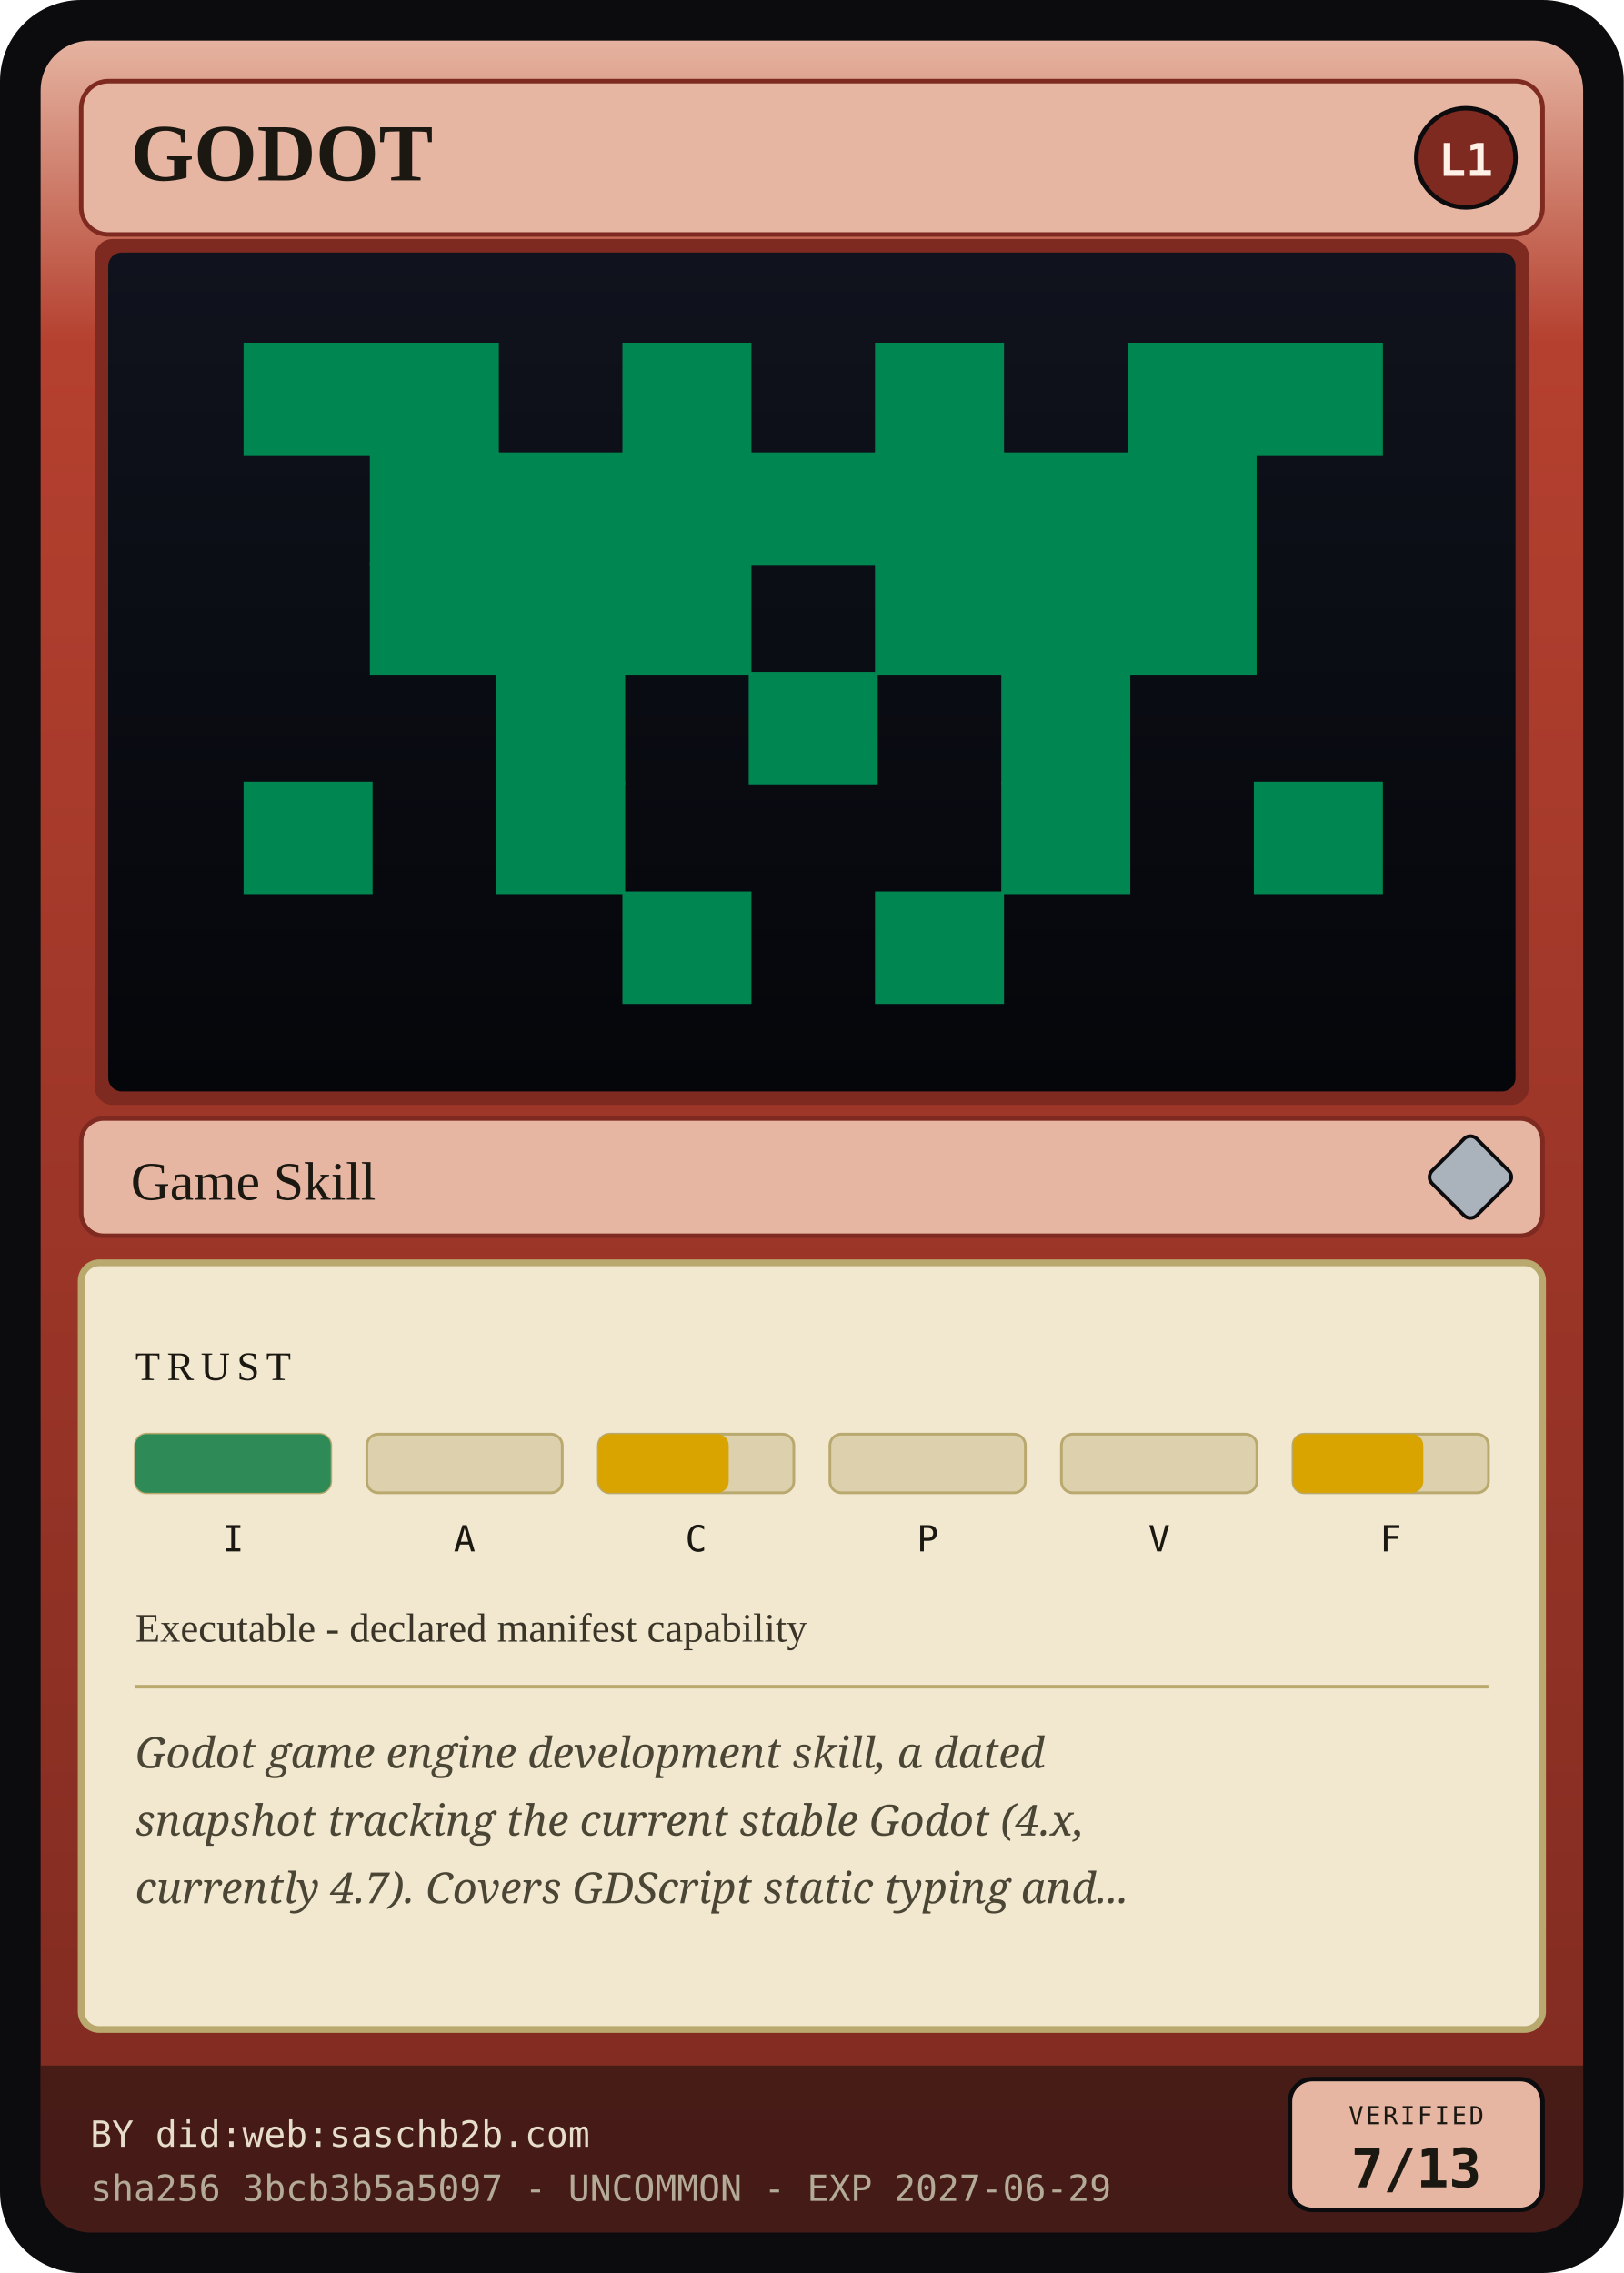
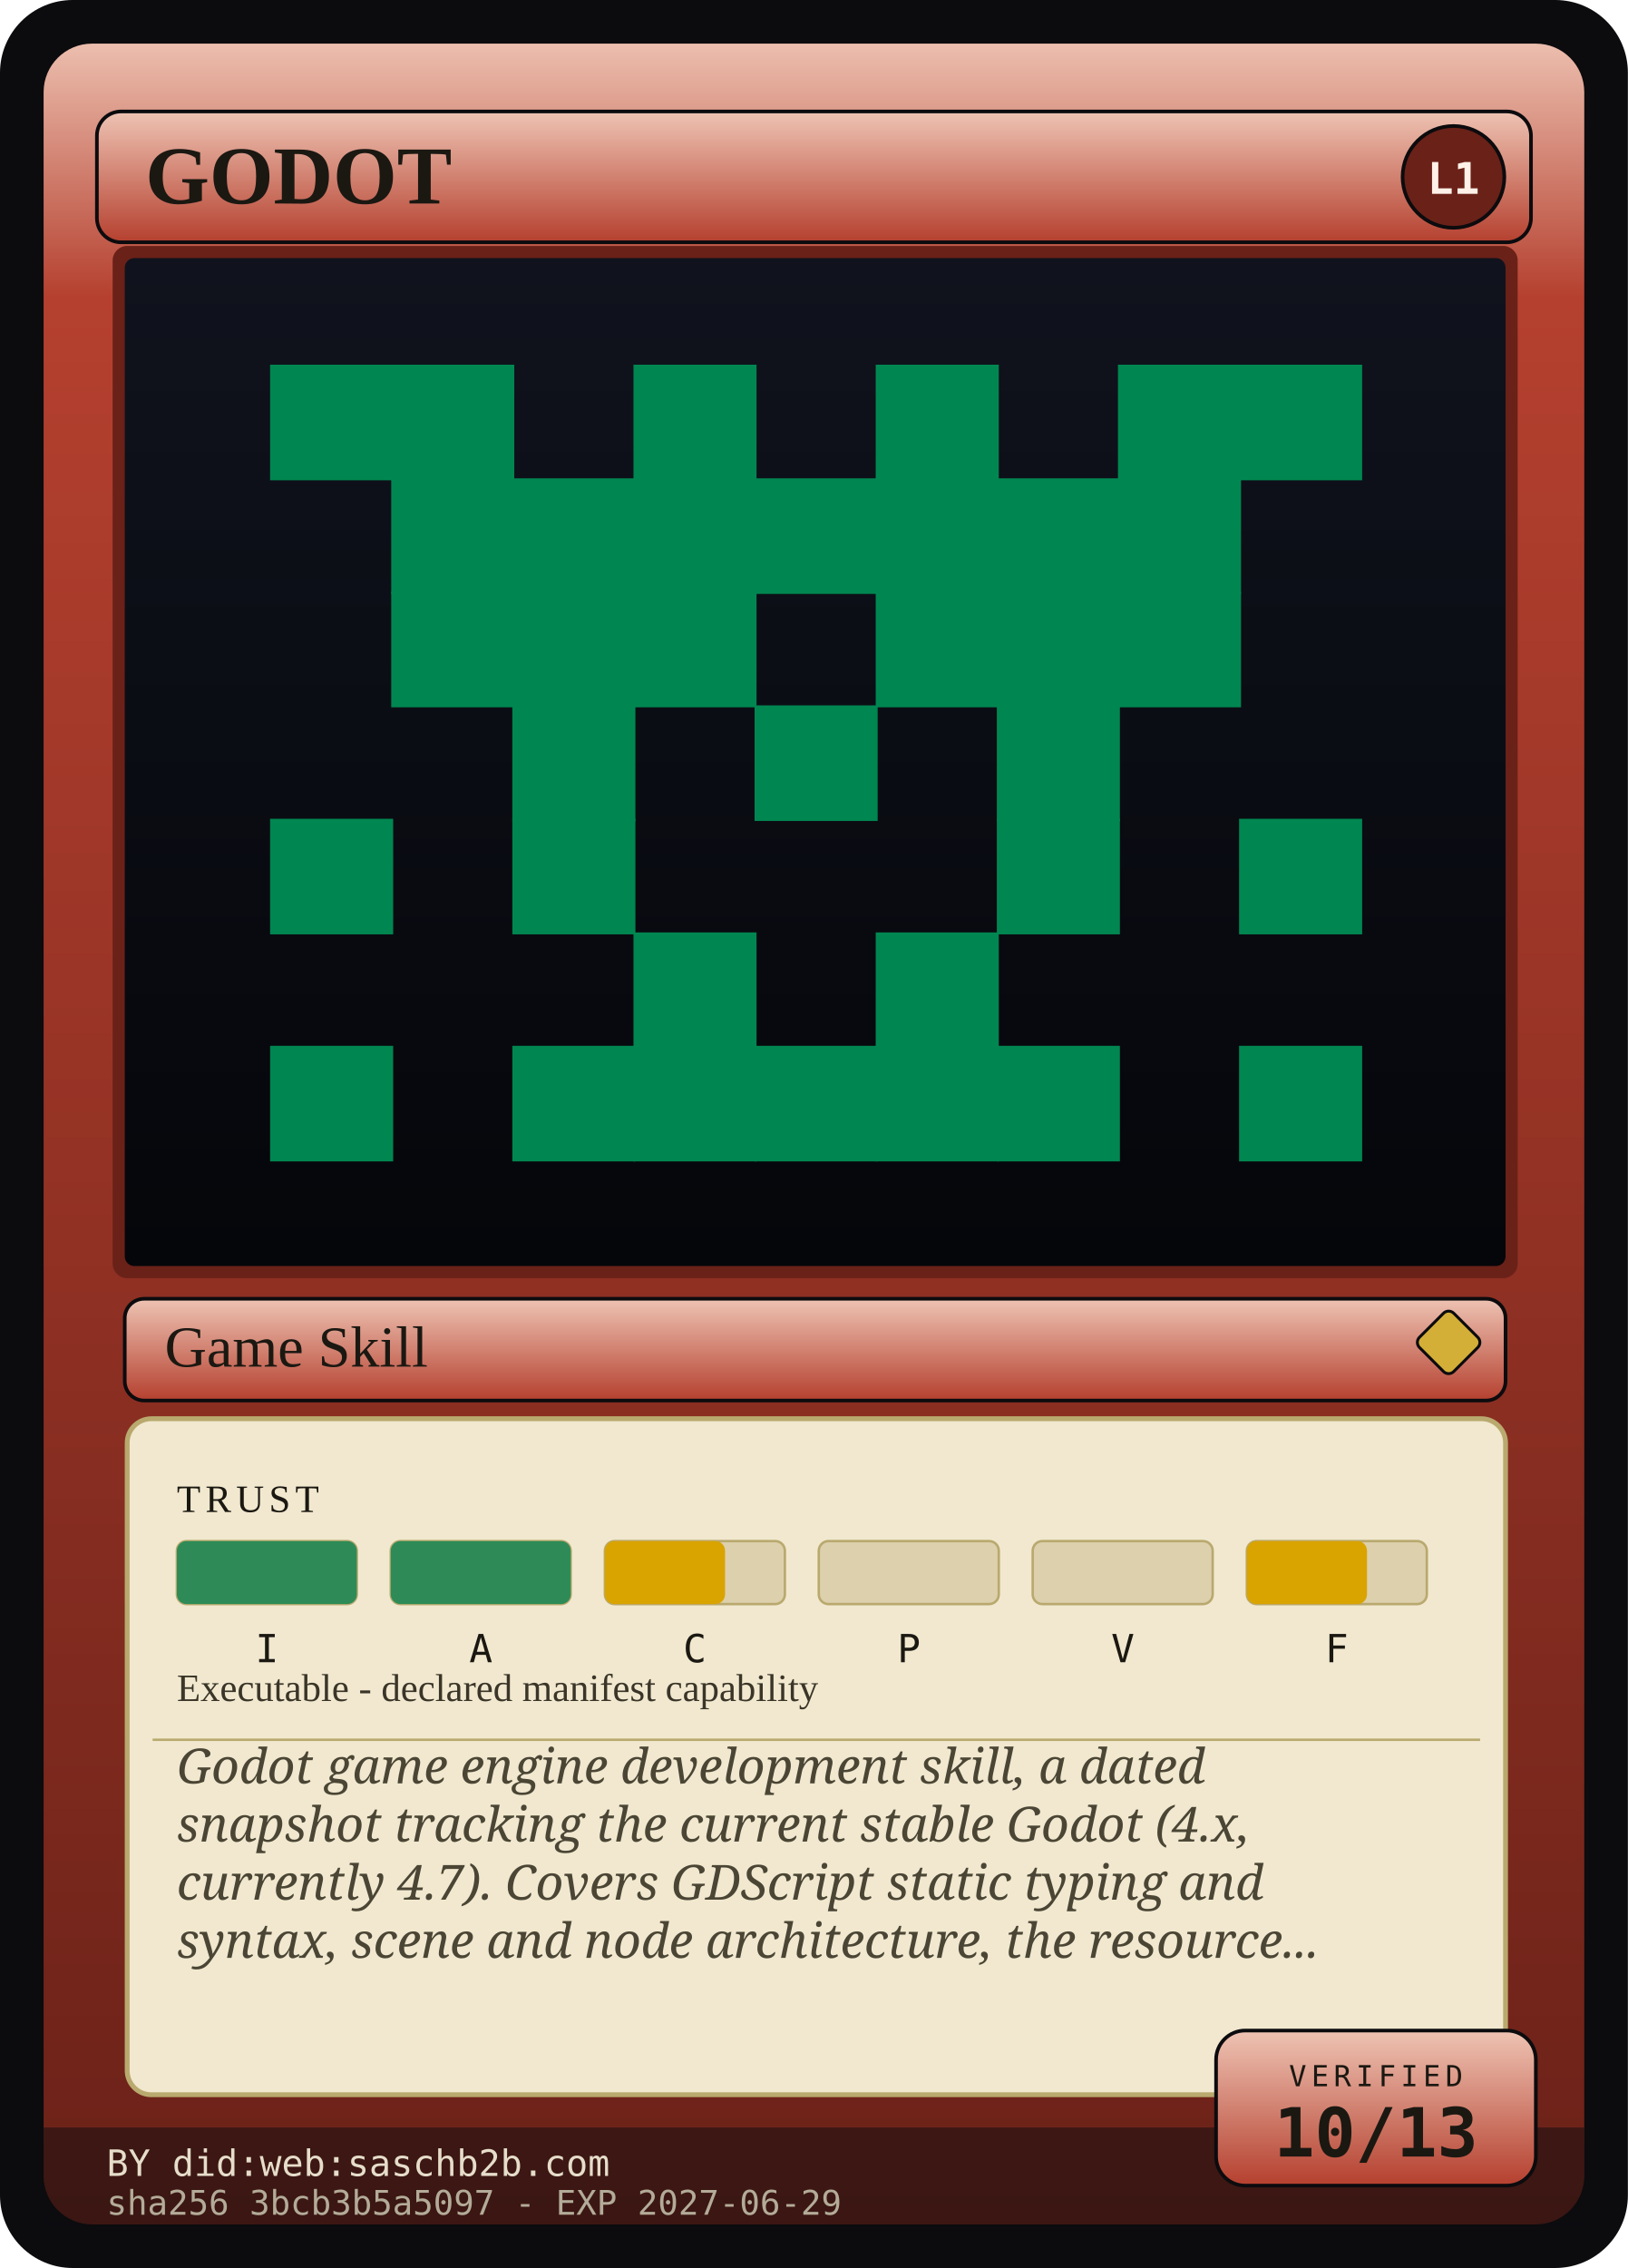
- <svg xmlns="http://www.w3.org/2000/svg" width="360" height="504" viewBox="0 0 360 504" font-family="Georgia,'Times New Roman',serif">
+ <svg xmlns="http://www.w3.org/2000/svg" width="672" height="936" viewBox="0 0 672 936" font-family="Georgia,'Times New Roman',serif">
  <defs>
    <linearGradient id="frame" x1="0" y1="0" x2="0" y2="1">
-       <stop offset="0" stop-color="#e6b6a3" />
-       <stop offset="0.14" stop-color="#b5402f" />
-       <stop offset="1" stop-color="#7e2a20" />
+       <stop offset="0" stop-color="#eec3b3" />
+       <stop offset="0.12" stop-color="#b5402f" />
+       <stop offset="1" stop-color="#6a2118" />
+     </linearGradient>
+     <linearGradient id="plate" x1="0" y1="0" x2="0" y2="1">
+       <stop offset="0" stop-color="#eec3b3" />
+       <stop offset="1" stop-color="#b5402f" />
    </linearGradient>
    <linearGradient id="art" x1="0" y1="0" x2="0" y2="1">
      <stop offset="0" stop-color="#10131d" />
      <stop offset="1" stop-color="#05060a" />
    </linearGradient>
    <clipPath id="scr">
-       <rect x="24" y="56" width="312" height="186" rx="3" />
+       <rect x="51.5" y="106.5" width="570" height="416" rx="4" />
    </clipPath>
  </defs>
-   <rect x="0" y="0" width="360" height="504" rx="18" fill="#0c0b0e" />
-   <rect x="9" y="9" width="342" height="486" rx="11" fill="url(#frame)" />
-   <rect x="18" y="18" width="324" height="34" rx="6" fill="#e6b6a3" stroke="#7e2a20" stroke-width="1" />
-   <text x="29" y="40" font-size="18" font-weight="bold" fill="#1b1812">GODOT</text>
-   <circle cx="325" cy="35" r="11" fill="#7e2a20" stroke="#0c0b0e" stroke-width="1" />
-   <text x="325" y="39" font-size="10" font-weight="bold" fill="#fff1e8" text-anchor="middle" font-family="ui-monospace,monospace">L1</text>
-   <rect x="21" y="53" width="318" height="192" rx="4" fill="#7e2a20" />
+   <rect x="0" y="0" width="672" height="936" rx="30" fill="#0c0b0e" />
+   <rect x="18" y="18" width="636" height="900" rx="20" fill="url(#frame)" />
+   <rect x="40" y="46" width="592" height="54" rx="10" fill="url(#plate)" stroke="#0c0b0e" stroke-width="1.5" />
+   <text x="60" y="84" font-size="34" font-weight="bold" fill="#1b1812">GODOT</text>
+   <circle cx="600" cy="73" r="21" fill="#6a2118" stroke="#0c0b0e" stroke-width="1.5" />
+   <text x="600" y="80" font-size="18" font-weight="bold" fill="#fff1e8" text-anchor="middle" font-family="ui-monospace,monospace">L1</text>
+   <rect x="46.5" y="101.5" width="580" height="426" rx="6" fill="#6a2118" />
  <g clip-path="url(#scr)">
-     <rect x="24" y="56" width="312" height="186" fill="url(#art)" />
-     <rect x="54.00" y="76.00" width="28.60" height="24.93" fill="#008751" />
-     <rect x="278.00" y="76.00" width="28.60" height="24.93" fill="#008751" />
-     <rect x="82.00" y="76.00" width="28.60" height="24.93" fill="#008751" />
-     <rect x="250.00" y="76.00" width="28.60" height="24.93" fill="#008751" />
-     <rect x="138.00" y="76.00" width="28.60" height="24.93" fill="#008751" />
-     <rect x="194.00" y="76.00" width="28.60" height="24.93" fill="#008751" />
-     <rect x="82.00" y="100.33" width="28.60" height="24.93" fill="#008751" />
-     <rect x="250.00" y="100.33" width="28.60" height="24.93" fill="#008751" />
-     <rect x="110.00" y="100.33" width="28.60" height="24.93" fill="#008751" />
-     <rect x="222.00" y="100.33" width="28.60" height="24.93" fill="#008751" />
-     <rect x="138.00" y="100.33" width="28.60" height="24.93" fill="#008751" />
-     <rect x="194.00" y="100.33" width="28.60" height="24.93" fill="#008751" />
-     <rect x="166.00" y="100.33" width="28.60" height="24.93" fill="#008751" />
-     <rect x="82.00" y="124.67" width="28.60" height="24.93" fill="#008751" />
-     <rect x="250.00" y="124.67" width="28.60" height="24.93" fill="#008751" />
-     <rect x="110.00" y="124.67" width="28.60" height="24.93" fill="#008751" />
-     <rect x="222.00" y="124.67" width="28.60" height="24.93" fill="#008751" />
-     <rect x="138.00" y="124.67" width="28.60" height="24.93" fill="#008751" />
-     <rect x="194.00" y="124.67" width="28.60" height="24.93" fill="#008751" />
-     <rect x="110.00" y="149.00" width="28.60" height="24.93" fill="#008751" />
-     <rect x="222.00" y="149.00" width="28.60" height="24.93" fill="#008751" />
-     <rect x="166.00" y="149.00" width="28.60" height="24.93" fill="#008751" />
-     <rect x="54.00" y="173.33" width="28.60" height="24.93" fill="#008751" />
-     <rect x="278.00" y="173.33" width="28.60" height="24.93" fill="#008751" />
-     <rect x="110.00" y="173.33" width="28.60" height="24.93" fill="#008751" />
-     <rect x="222.00" y="173.33" width="28.60" height="24.93" fill="#008751" />
-     <rect x="138.00" y="197.67" width="28.60" height="24.93" fill="#008751" />
-     <rect x="194.00" y="197.67" width="28.60" height="24.93" fill="#008751" />
+     <rect x="51.5" y="106.5" width="570" height="416" fill="url(#art)" />
+     <rect x="111.5" y="150.5" width="50.8" height="47.7" fill="#008751" />
+     <rect x="511.5" y="150.5" width="50.8" height="47.7" fill="#008751" />
+     <rect x="161.5" y="150.5" width="50.8" height="47.7" fill="#008751" />
+     <rect x="461.5" y="150.5" width="50.8" height="47.7" fill="#008751" />
+     <rect x="261.5" y="150.5" width="50.8" height="47.7" fill="#008751" />
+     <rect x="361.5" y="150.5" width="50.8" height="47.7" fill="#008751" />
+     <rect x="161.5" y="197.4" width="50.8" height="47.7" fill="#008751" />
+     <rect x="461.5" y="197.4" width="50.8" height="47.7" fill="#008751" />
+     <rect x="211.5" y="197.4" width="50.8" height="47.7" fill="#008751" />
+     <rect x="411.5" y="197.4" width="50.8" height="47.7" fill="#008751" />
+     <rect x="261.5" y="197.4" width="50.8" height="47.7" fill="#008751" />
+     <rect x="361.5" y="197.4" width="50.8" height="47.7" fill="#008751" />
+     <rect x="311.5" y="197.4" width="50.8" height="47.7" fill="#008751" />
+     <rect x="161.5" y="244.2" width="50.8" height="47.7" fill="#008751" />
+     <rect x="461.5" y="244.2" width="50.8" height="47.7" fill="#008751" />
+     <rect x="211.5" y="244.2" width="50.8" height="47.7" fill="#008751" />
+     <rect x="411.5" y="244.2" width="50.8" height="47.7" fill="#008751" />
+     <rect x="261.5" y="244.2" width="50.8" height="47.7" fill="#008751" />
+     <rect x="361.5" y="244.2" width="50.8" height="47.7" fill="#008751" />
+     <rect x="211.5" y="291.1" width="50.8" height="47.7" fill="#008751" />
+     <rect x="411.5" y="291.1" width="50.8" height="47.7" fill="#008751" />
+     <rect x="311.5" y="291.1" width="50.8" height="47.7" fill="#008751" />
+     <rect x="111.5" y="337.9" width="50.8" height="47.7" fill="#008751" />
+     <rect x="511.5" y="337.9" width="50.8" height="47.7" fill="#008751" />
+     <rect x="211.5" y="337.9" width="50.8" height="47.7" fill="#008751" />
+     <rect x="411.5" y="337.9" width="50.8" height="47.7" fill="#008751" />
+     <rect x="261.5" y="384.8" width="50.8" height="47.7" fill="#008751" />
+     <rect x="361.5" y="384.8" width="50.8" height="47.7" fill="#008751" />
+     <rect x="111.5" y="431.6" width="50.8" height="47.7" fill="#008751" />
+     <rect x="511.5" y="431.6" width="50.8" height="47.7" fill="#008751" />
+     <rect x="211.5" y="431.6" width="50.8" height="47.7" fill="#008751" />
+     <rect x="411.5" y="431.6" width="50.8" height="47.7" fill="#008751" />
+     <rect x="261.5" y="431.6" width="50.8" height="47.7" fill="#008751" />
+     <rect x="361.5" y="431.6" width="50.8" height="47.7" fill="#008751" />
+     <rect x="311.5" y="431.6" width="50.8" height="47.7" fill="#008751" />
  </g>
-   <rect x="18" y="248" width="324" height="26" rx="5" fill="#e6b6a3" stroke="#7e2a20" stroke-width="1" />
-   <text x="29" y="266" font-size="12" fill="#1b1812">Game Skill</text>
-   <rect x="319" y="254" width="14" height="14" rx="2" transform="rotate(45 326 261)" fill="#aab2bb" stroke="#0c0b0e" stroke-width="0.8" />
-   <rect x="18" y="280" width="324" height="170" rx="4" fill="#f1e8cf" stroke="#b9a96e" stroke-width="1.5" />
-   <text x="30" y="306" font-size="9" letter-spacing="1.5" fill="#1b1812">TRUST</text>
-   <rect x="30.00" y="318" width="43.33" height="13" rx="2.5" fill="#ddd0ad" stroke="#b9a96e" stroke-width="0.6" />
-   <rect x="30.00" y="318" width="43.33" height="13" rx="2.5" fill="#2e8b57" />
-   <text x="51.67" y="344" font-size="8" fill="#1b1812" text-anchor="middle" font-family="ui-monospace,monospace">I</text>
-   <rect x="81.33" y="318" width="43.33" height="13" rx="2.5" fill="#ddd0ad" stroke="#b9a96e" stroke-width="0.6" />
-   <rect x="81.33" y="318" width="0.00" height="13" rx="2.5" fill="#8a8378" />
-   <text x="103.00" y="344" font-size="8" fill="#1b1812" text-anchor="middle" font-family="ui-monospace,monospace">A</text>
-   <rect x="132.67" y="318" width="43.33" height="13" rx="2.5" fill="#ddd0ad" stroke="#b9a96e" stroke-width="0.6" />
-   <rect x="132.67" y="318" width="28.89" height="13" rx="2.5" fill="#d9a300" />
-   <text x="154.33" y="344" font-size="8" fill="#1b1812" text-anchor="middle" font-family="ui-monospace,monospace">C</text>
-   <rect x="184.00" y="318" width="43.33" height="13" rx="2.5" fill="#ddd0ad" stroke="#b9a96e" stroke-width="0.6" />
-   <rect x="184.00" y="318" width="0.00" height="13" rx="2.5" fill="#8a8378" />
-   <text x="205.67" y="344" font-size="8" fill="#1b1812" text-anchor="middle" font-family="ui-monospace,monospace">P</text>
-   <rect x="235.33" y="318" width="43.33" height="13" rx="2.5" fill="#ddd0ad" stroke="#b9a96e" stroke-width="0.6" />
-   <rect x="235.33" y="318" width="0.00" height="13" rx="2.5" fill="#8a8378" />
-   <text x="257.00" y="344" font-size="8" fill="#1b1812" text-anchor="middle" font-family="ui-monospace,monospace">V</text>
-   <rect x="286.67" y="318" width="43.33" height="13" rx="2.5" fill="#ddd0ad" stroke="#b9a96e" stroke-width="0.6" />
-   <rect x="286.67" y="318" width="28.89" height="13" rx="2.5" fill="#d9a300" />
-   <text x="308.33" y="344" font-size="8" fill="#1b1812" text-anchor="middle" font-family="ui-monospace,monospace">F</text>
-   <text x="30" y="364" font-size="9" fill="#3a3528">Executable - declared manifest capability</text>
-   <line x1="30" y1="374" x2="330" y2="374" stroke="#b9a96e" stroke-width="0.8" />
-   <text x="30" y="392" font-size="9.5" font-style="italic" fill="#4a4534" font-family="Georgia,serif">Godot game engine development skill, a dated</text>
-   <text x="30" y="407" font-size="9.5" font-style="italic" fill="#4a4534" font-family="Georgia,serif">snapshot tracking the current stable Godot (4.x,</text>
-   <text x="30" y="422" font-size="9.5" font-style="italic" fill="#4a4534" font-family="Georgia,serif">currently 4.7). Covers GDScript static typing and...</text>
-   <rect x="9" y="458" width="342" height="37" rx="0" fill="#0c0b0e" opacity="0.5" />
-   <text x="20" y="476" font-size="8" fill="#e6ddca" font-family="ui-monospace,monospace">BY did:web:saschb2b.com</text>
-   <text x="20" y="488" font-size="8" fill="#b3ab98" font-family="ui-monospace,monospace">sha256 3bcb3b5a5097 - UNCOMMON - EXP 2027-06-29</text>
-   <rect x="286" y="461" width="56" height="29" rx="5" fill="#e6b6a3" stroke="#0c0b0e" stroke-width="1" />
-   <text x="314" y="471" font-size="5.5" letter-spacing="0.5" fill="#1b1812" text-anchor="middle" font-family="ui-monospace,monospace">VERIFIED</text>
-   <text x="314" y="485" font-size="12" font-weight="bold" fill="#1b1812" text-anchor="middle" font-family="ui-monospace,monospace">7/13</text>
+   <rect x="51.5" y="536" width="570" height="42" rx="8" fill="url(#plate)" stroke="#0c0b0e" stroke-width="1.5" />
+   <text x="68" y="564" font-size="24" fill="#1b1812">Game Skill</text>
+   <rect x="588" y="544" width="20" height="20" rx="3" transform="rotate(45 598 554)" fill="#d4af37" stroke="#0c0b0e" stroke-width="1.2" />
+   <rect x="52.5" y="585.5" width="569" height="279" rx="10" fill="#f1e8cf" stroke="#b9a96e" stroke-width="2" />
+   <text x="73" y="624" font-size="16" letter-spacing="2" fill="#1b1812">TRUST</text>
+   <rect x="73.0" y="636" width="74.3" height="26" rx="4" fill="#ddd0ad" stroke="#b9a96e" stroke-width="1" />
+   <rect x="73.0" y="636" width="74.3" height="26" rx="4" fill="#2e8b57" />
+   <text x="110.2" y="686" font-size="16" fill="#1b1812" text-anchor="middle" font-family="ui-monospace,monospace">I</text>
+   <rect x="161.3" y="636" width="74.3" height="26" rx="4" fill="#ddd0ad" stroke="#b9a96e" stroke-width="1" />
+   <rect x="161.3" y="636" width="74.3" height="26" rx="4" fill="#2e8b57" />
+   <text x="198.5" y="686" font-size="16" fill="#1b1812" text-anchor="middle" font-family="ui-monospace,monospace">A</text>
+   <rect x="249.7" y="636" width="74.3" height="26" rx="4" fill="#ddd0ad" stroke="#b9a96e" stroke-width="1" />
+   <rect x="249.7" y="636" width="49.6" height="26" rx="4" fill="#d9a300" />
+   <text x="286.8" y="686" font-size="16" fill="#1b1812" text-anchor="middle" font-family="ui-monospace,monospace">C</text>
+   <rect x="338.0" y="636" width="74.3" height="26" rx="4" fill="#ddd0ad" stroke="#b9a96e" stroke-width="1" />
+   <rect x="338.0" y="636" width="0.0" height="26" rx="4" fill="#8a8378" />
+   <text x="375.2" y="686" font-size="16" fill="#1b1812" text-anchor="middle" font-family="ui-monospace,monospace">P</text>
+   <rect x="426.3" y="636" width="74.3" height="26" rx="4" fill="#ddd0ad" stroke="#b9a96e" stroke-width="1" />
+   <rect x="426.3" y="636" width="0.0" height="26" rx="4" fill="#8a8378" />
+   <text x="463.5" y="686" font-size="16" fill="#1b1812" text-anchor="middle" font-family="ui-monospace,monospace">V</text>
+   <rect x="514.7" y="636" width="74.3" height="26" rx="4" fill="#ddd0ad" stroke="#b9a96e" stroke-width="1" />
+   <rect x="514.7" y="636" width="49.6" height="26" rx="4" fill="#d9a300" />
+   <text x="551.8" y="686" font-size="16" fill="#1b1812" text-anchor="middle" font-family="ui-monospace,monospace">F</text>
+   <text x="73" y="702" font-size="16" fill="#3a3528">Executable - declared manifest capability</text>
+   <line x1="63" y1="718" x2="611" y2="718" stroke="#b9a96e" stroke-width="1" />
+   <text x="73" y="736" font-size="20" font-style="italic" fill="#4a4534" font-family="Georgia,serif">Godot game engine development skill, a dated</text>
+   <text x="73" y="760" font-size="20" font-style="italic" fill="#4a4534" font-family="Georgia,serif">snapshot tracking the current stable Godot (4.x,</text>
+   <text x="73" y="784" font-size="20" font-style="italic" fill="#4a4534" font-family="Georgia,serif">currently 4.7). Covers GDScript static typing and</text>
+   <text x="73" y="808" font-size="20" font-style="italic" fill="#4a4534" font-family="Georgia,serif">syntax, scene and node architecture, the resource...</text>
+   <rect x="18" y="878" width="636" height="40" fill="#0c0b0e" opacity="0.5" />
+   <text x="44" y="898" font-size="15" fill="#e6ddca" font-family="ui-monospace,monospace">BY did:web:saschb2b.com</text>
+   <text x="44" y="914" font-size="14" fill="#b3ab98" font-family="ui-monospace,monospace">sha256 3bcb3b5a5097 - EXP 2027-06-29</text>
+   <rect x="502" y="838" width="132" height="64" rx="12" fill="url(#plate)" stroke="#0c0b0e" stroke-width="1.5" />
+   <text x="568" y="861" font-size="12" letter-spacing="2" fill="#1b1812" text-anchor="middle" font-family="ui-monospace,monospace">VERIFIED</text>
+   <text x="568" y="890" font-size="28" font-weight="bold" fill="#1b1812" text-anchor="middle" font-family="ui-monospace,monospace">10/13</text>
</svg>
